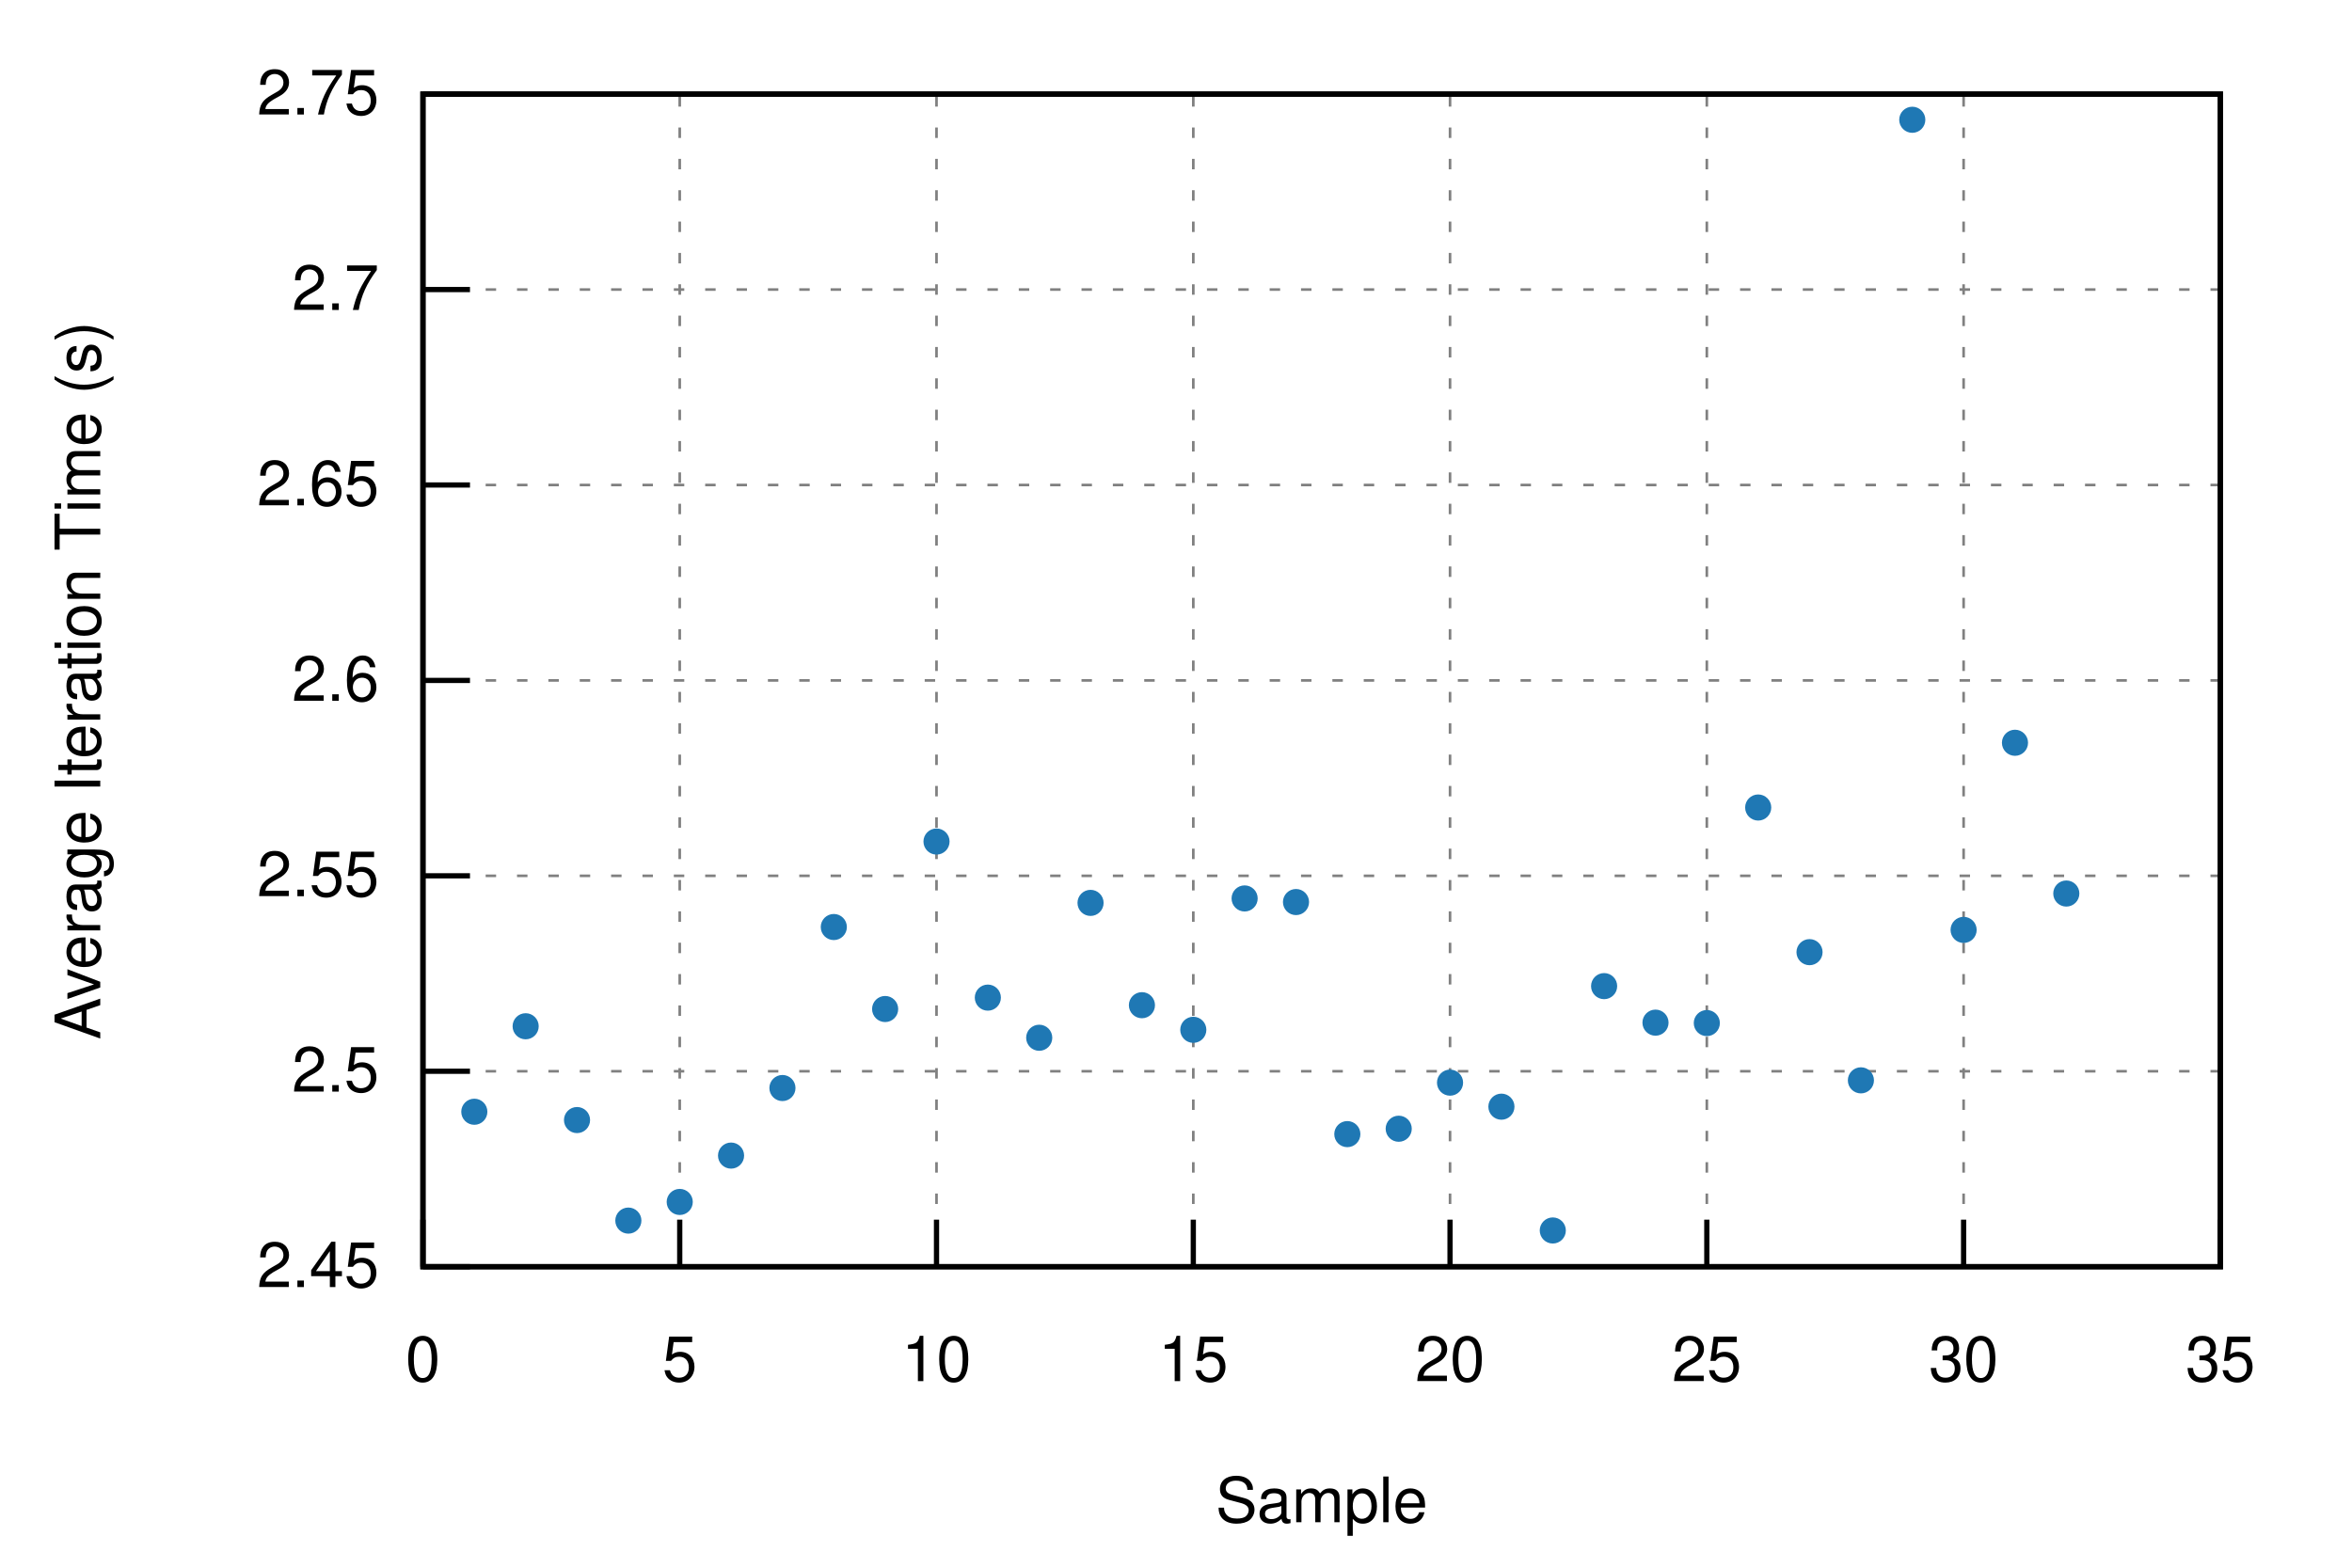
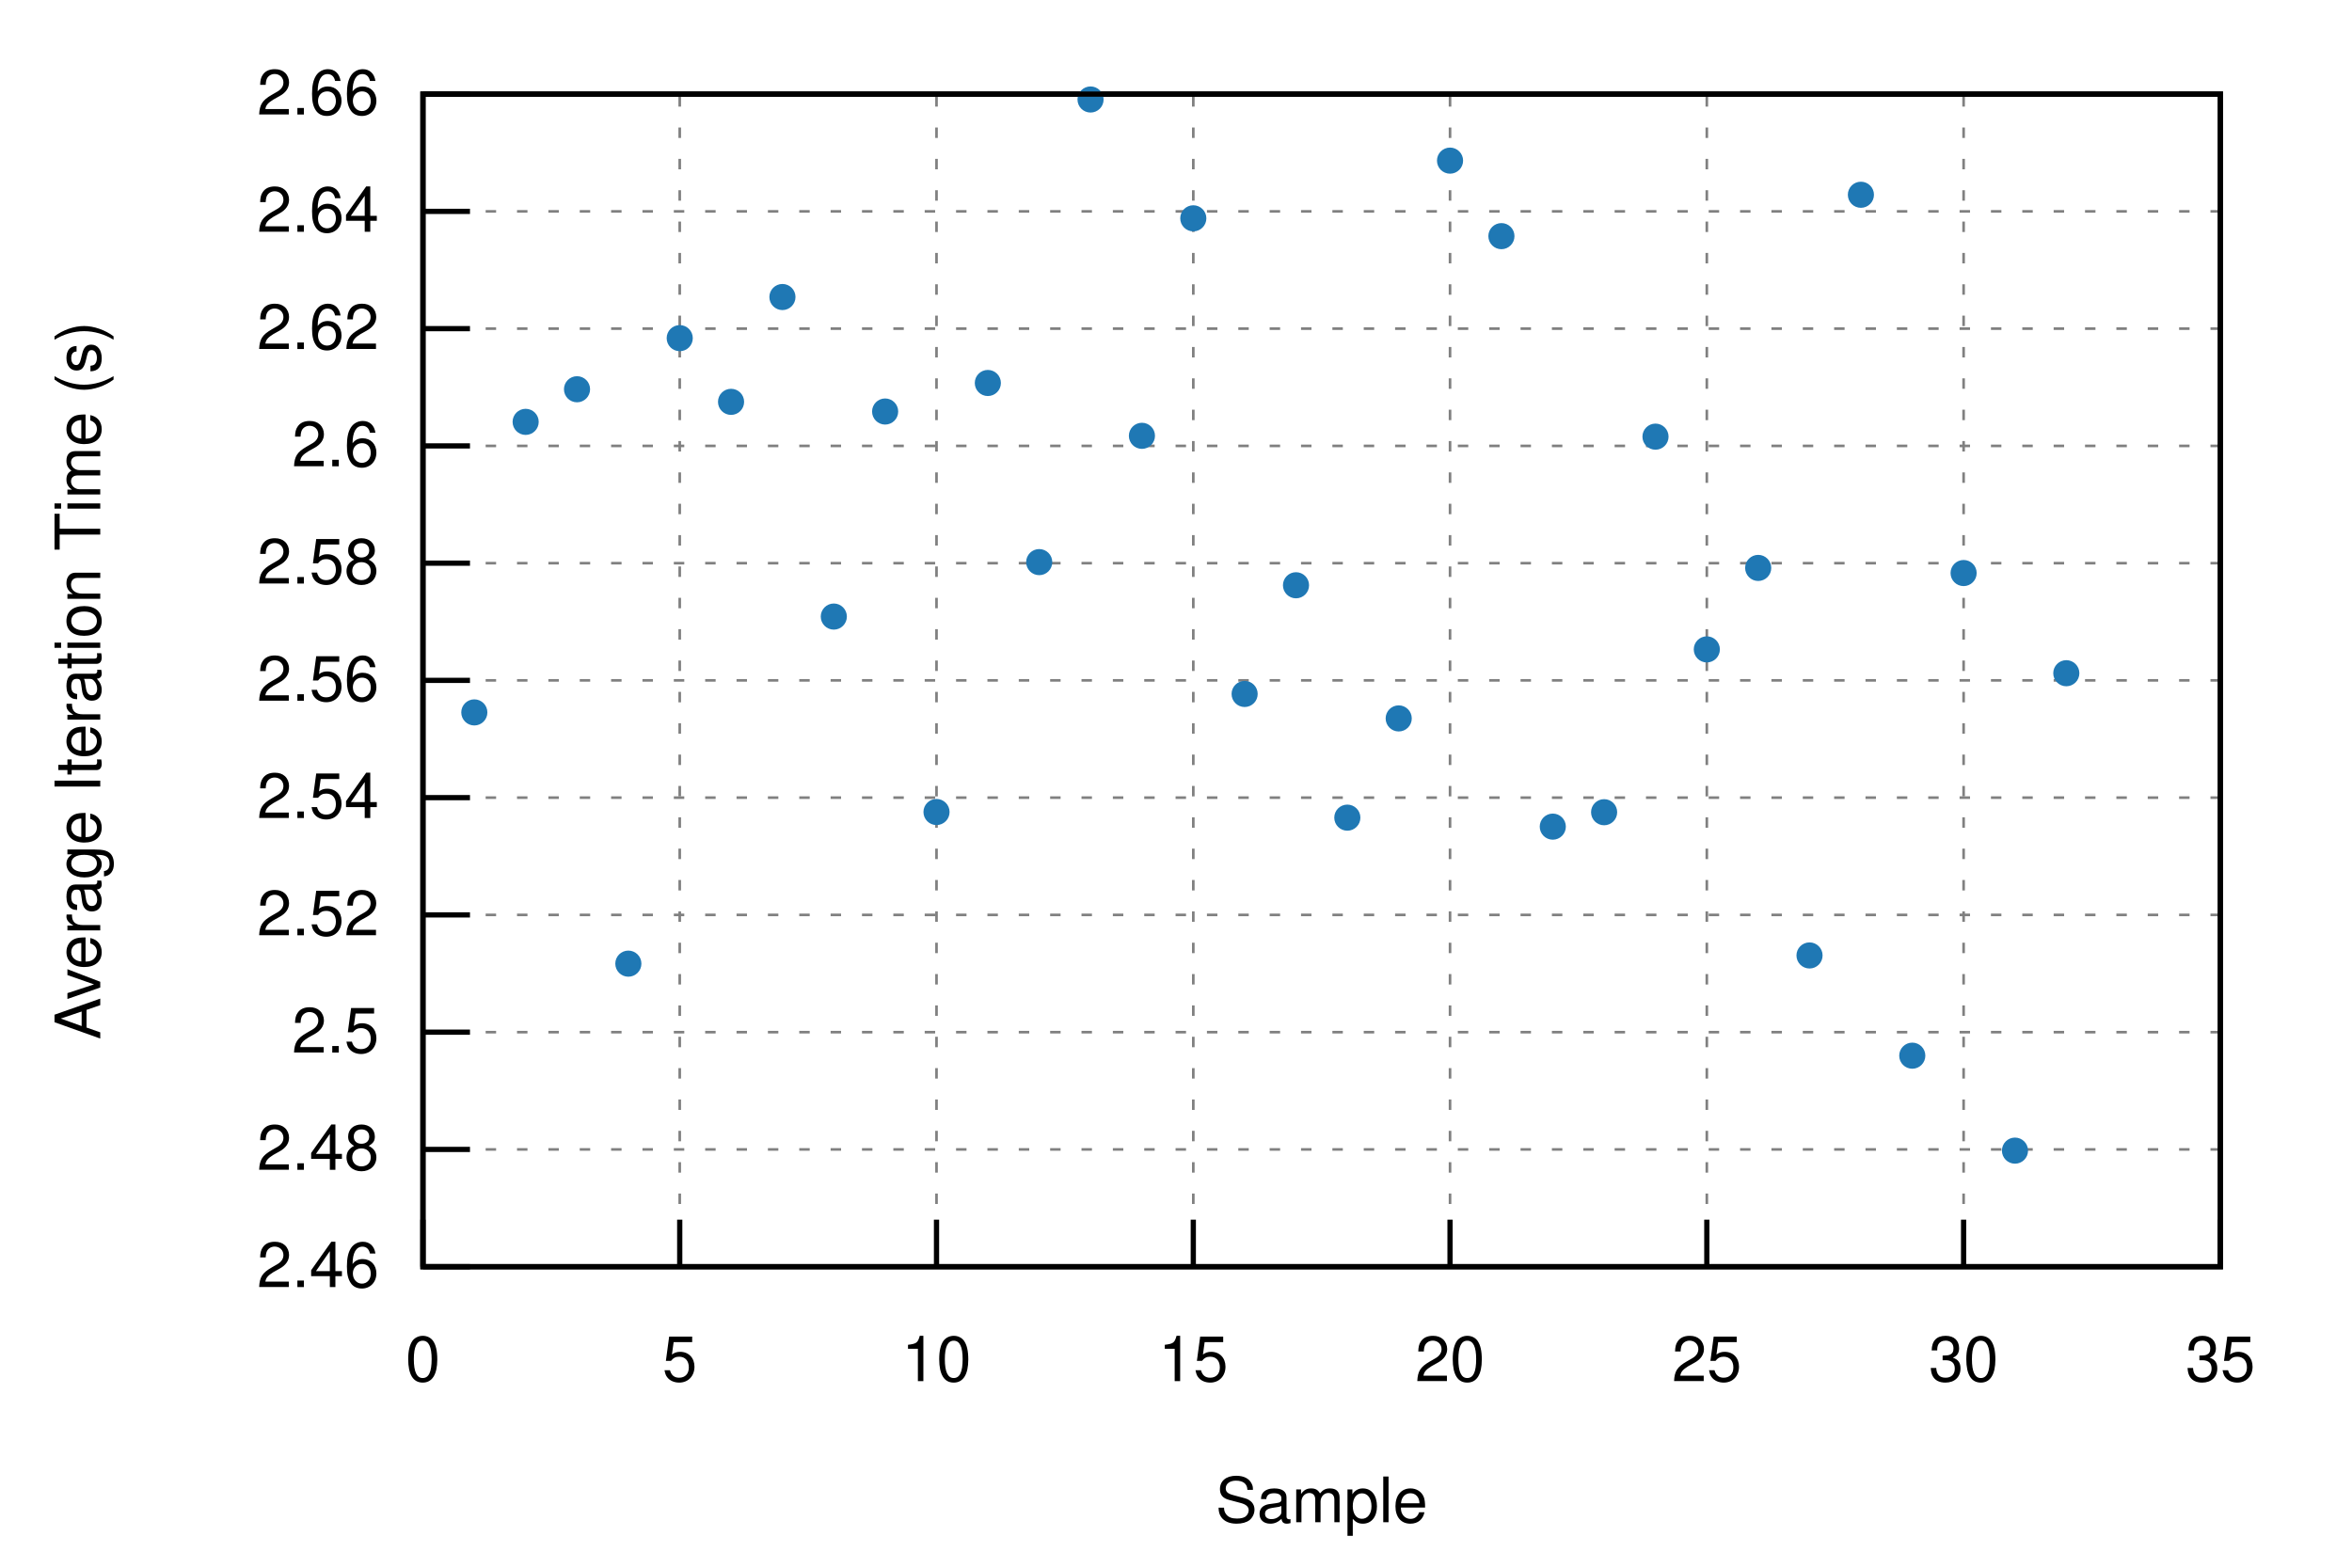
<svg xmlns="http://www.w3.org/2000/svg" xmlns:xlink="http://www.w3.org/1999/xlink" viewBox="0 0 450 300">
  <g id="gnuplot_canvas">
    <rect x="0" y="0" width="450" height="300" fill="none" />
    <defs>
      <circle id="gpDot" r="0.5" stroke-width="0.5" stroke="currentColor" />
      <path id="gpPt0" stroke-width="0.222" stroke="currentColor" d="M-1,0 h2 M0,-1 v2" />
      <path id="gpPt1" stroke-width="0.222" stroke="currentColor" d="M-1,-1 L1,1 M1,-1 L-1,1" />
      <path id="gpPt2" stroke-width="0.222" stroke="currentColor" d="M-1,0 L1,0 M0,-1 L0,1 M-1,-1 L1,1 M-1,1 L1,-1" />
      <rect id="gpPt3" stroke-width="0.222" stroke="currentColor" x="-1" y="-1" width="2" height="2" />
      <rect id="gpPt4" stroke-width="0.222" stroke="currentColor" fill="currentColor" x="-1" y="-1" width="2" height="2" />
      <circle id="gpPt5" stroke-width="0.222" stroke="currentColor" cx="0" cy="0" r="1" />
      <use xlink:href="#gpPt5" id="gpPt6" fill="currentColor" stroke="none" />
      <path id="gpPt7" stroke-width="0.222" stroke="currentColor" d="M0,-1.33 L-1.33,0.67 L1.33,0.67 z" />
      <use xlink:href="#gpPt7" id="gpPt8" fill="currentColor" stroke="none" />
      <use xlink:href="#gpPt7" id="gpPt9" stroke="currentColor" transform="rotate(180)" />
      <use xlink:href="#gpPt9" id="gpPt10" fill="currentColor" stroke="none" />
      <use xlink:href="#gpPt3" id="gpPt11" stroke="currentColor" transform="rotate(45)" />
      <use xlink:href="#gpPt11" id="gpPt12" fill="currentColor" stroke="none" />
      <path id="gpPt13" stroke-width="0.222" stroke="currentColor" d="M0,1.330 L1.265,0.411 L0.782,-1.067 L-0.782,-1.076 L-1.265,0.411 z" />
      <use xlink:href="#gpPt13" id="gpPt14" fill="currentColor" stroke="none" />
      <filter id="textbox" filterUnits="objectBoundingBox" x="0" y="0" height="1" width="1">
        <feFlood flood-color="white" flood-opacity="1" result="bgnd" />
        <feComposite in="SourceGraphic" in2="bgnd" operator="atop" />
      </filter>
      <filter id="greybox" filterUnits="objectBoundingBox" x="0" y="0" height="1" width="1">
        <feFlood flood-color="lightgrey" flood-opacity="1" result="grey" />
        <feComposite in="SourceGraphic" in2="grey" operator="atop" />
      </filter>
    </defs>
    <g fill="none" color="white" stroke="currentColor" stroke-width="1.00" stroke-linecap="butt" stroke-linejoin="miter">
</g>
    <g fill="none" color="black" stroke="currentColor" stroke-width="1.00" stroke-linecap="butt" stroke-linejoin="miter">
</g>
    <g fill="none" color="black" stroke="black" stroke-width="0.50" stroke-linecap="butt" stroke-linejoin="miter">
</g>
    <g fill="none" color="gray" stroke="currentColor" stroke-width="0.50" stroke-linecap="butt" stroke-linejoin="miter">
      <path stroke="gray" stroke-dasharray="2,4" class="gridline" d="M80.92,242.40 L424.82,242.40  " />
    </g>
    <g fill="none" color="gray" stroke="gray" stroke-width="1.00" stroke-linecap="butt" stroke-linejoin="miter">
</g>
    <g fill="none" color="black" stroke="currentColor" stroke-width="1.00" stroke-linecap="butt" stroke-linejoin="miter">
      <path stroke="black" d="M80.92,242.40 L89.92,242.40  " />
      <g transform="translate(72.53,246.30)" stroke="none" fill="black" font-family="Helvetica" font-size="12.00" text-anchor="end">
        <text>
-           <tspan font-family="Helvetica"> 2.45</tspan>
-         </text>
-       </g>
-     </g>
-     <g fill="none" color="black" stroke="currentColor" stroke-width="1.00" stroke-linecap="butt" stroke-linejoin="miter">
- </g>
-     <g fill="none" color="black" stroke="black" stroke-width="0.50" stroke-linecap="butt" stroke-linejoin="miter">
- </g>
-     <g fill="none" color="gray" stroke="currentColor" stroke-width="0.50" stroke-linecap="butt" stroke-linejoin="miter">
-       <path stroke="gray" stroke-dasharray="2,4" class="gridline" d="M80.92,205.00 L424.82,205.00  " />
-     </g>
-     <g fill="none" color="gray" stroke="gray" stroke-width="1.00" stroke-linecap="butt" stroke-linejoin="miter">
- </g>
-     <g fill="none" color="black" stroke="currentColor" stroke-width="1.00" stroke-linecap="butt" stroke-linejoin="miter">
-       <path stroke="black" d="M80.92,205.00 L89.92,205.00  " />
-       <g transform="translate(72.53,208.90)" stroke="none" fill="black" font-family="Helvetica" font-size="12.00" text-anchor="end">
+           <tspan font-family="Helvetica"> 2.46</tspan>
+         </text>
+       </g>
+     </g>
+     <g fill="none" color="black" stroke="currentColor" stroke-width="1.00" stroke-linecap="butt" stroke-linejoin="miter">
+ </g>
+     <g fill="none" color="black" stroke="black" stroke-width="0.50" stroke-linecap="butt" stroke-linejoin="miter">
+ </g>
+     <g fill="none" color="gray" stroke="currentColor" stroke-width="0.50" stroke-linecap="butt" stroke-linejoin="miter">
+       <path stroke="gray" stroke-dasharray="2,4" class="gridline" d="M80.92,219.96 L424.82,219.96  " />
+     </g>
+     <g fill="none" color="gray" stroke="gray" stroke-width="1.00" stroke-linecap="butt" stroke-linejoin="miter">
+ </g>
+     <g fill="none" color="black" stroke="currentColor" stroke-width="1.00" stroke-linecap="butt" stroke-linejoin="miter">
+       <path stroke="black" d="M80.92,219.96 L89.92,219.96  " />
+       <g transform="translate(72.53,223.86)" stroke="none" fill="black" font-family="Helvetica" font-size="12.00" text-anchor="end">
+         <text>
+           <tspan font-family="Helvetica"> 2.48</tspan>
+         </text>
+       </g>
+     </g>
+     <g fill="none" color="black" stroke="currentColor" stroke-width="1.00" stroke-linecap="butt" stroke-linejoin="miter">
+ </g>
+     <g fill="none" color="black" stroke="black" stroke-width="0.50" stroke-linecap="butt" stroke-linejoin="miter">
+ </g>
+     <g fill="none" color="gray" stroke="currentColor" stroke-width="0.50" stroke-linecap="butt" stroke-linejoin="miter">
+       <path stroke="gray" stroke-dasharray="2,4" class="gridline" d="M80.92,197.52 L424.82,197.52  " />
+     </g>
+     <g fill="none" color="gray" stroke="gray" stroke-width="1.00" stroke-linecap="butt" stroke-linejoin="miter">
+ </g>
+     <g fill="none" color="black" stroke="currentColor" stroke-width="1.00" stroke-linecap="butt" stroke-linejoin="miter">
+       <path stroke="black" d="M80.92,197.52 L89.92,197.52  " />
+       <g transform="translate(72.53,201.42)" stroke="none" fill="black" font-family="Helvetica" font-size="12.00" text-anchor="end">
        <text>
          <tspan font-family="Helvetica"> 2.5</tspan>
        </text>
      </g>
    </g>
    <g fill="none" color="black" stroke="currentColor" stroke-width="1.00" stroke-linecap="butt" stroke-linejoin="miter">
</g>
    <g fill="none" color="black" stroke="black" stroke-width="0.50" stroke-linecap="butt" stroke-linejoin="miter">
</g>
    <g fill="none" color="gray" stroke="currentColor" stroke-width="0.50" stroke-linecap="butt" stroke-linejoin="miter">
-       <path stroke="gray" stroke-dasharray="2,4" class="gridline" d="M80.92,167.60 L424.82,167.60  " />
-     </g>
-     <g fill="none" color="gray" stroke="gray" stroke-width="1.00" stroke-linecap="butt" stroke-linejoin="miter">
- </g>
-     <g fill="none" color="black" stroke="currentColor" stroke-width="1.00" stroke-linecap="butt" stroke-linejoin="miter">
-       <path stroke="black" d="M80.92,167.60 L89.92,167.60  " />
-       <g transform="translate(72.53,171.50)" stroke="none" fill="black" font-family="Helvetica" font-size="12.00" text-anchor="end">
-         <text>
-           <tspan font-family="Helvetica"> 2.55</tspan>
-         </text>
-       </g>
-     </g>
-     <g fill="none" color="black" stroke="currentColor" stroke-width="1.00" stroke-linecap="butt" stroke-linejoin="miter">
- </g>
-     <g fill="none" color="black" stroke="black" stroke-width="0.50" stroke-linecap="butt" stroke-linejoin="miter">
- </g>
-     <g fill="none" color="gray" stroke="currentColor" stroke-width="0.50" stroke-linecap="butt" stroke-linejoin="miter">
-       <path stroke="gray" stroke-dasharray="2,4" class="gridline" d="M80.92,130.21 L424.82,130.21  " />
-     </g>
-     <g fill="none" color="gray" stroke="gray" stroke-width="1.00" stroke-linecap="butt" stroke-linejoin="miter">
- </g>
-     <g fill="none" color="black" stroke="currentColor" stroke-width="1.00" stroke-linecap="butt" stroke-linejoin="miter">
-       <path stroke="black" d="M80.92,130.21 L89.92,130.21  " />
-       <g transform="translate(72.53,134.11)" stroke="none" fill="black" font-family="Helvetica" font-size="12.00" text-anchor="end">
+       <path stroke="gray" stroke-dasharray="2,4" class="gridline" d="M80.92,175.08 L424.82,175.08  " />
+     </g>
+     <g fill="none" color="gray" stroke="gray" stroke-width="1.00" stroke-linecap="butt" stroke-linejoin="miter">
+ </g>
+     <g fill="none" color="black" stroke="currentColor" stroke-width="1.00" stroke-linecap="butt" stroke-linejoin="miter">
+       <path stroke="black" d="M80.92,175.08 L89.92,175.08  " />
+       <g transform="translate(72.53,178.98)" stroke="none" fill="black" font-family="Helvetica" font-size="12.00" text-anchor="end">
+         <text>
+           <tspan font-family="Helvetica"> 2.52</tspan>
+         </text>
+       </g>
+     </g>
+     <g fill="none" color="black" stroke="currentColor" stroke-width="1.00" stroke-linecap="butt" stroke-linejoin="miter">
+ </g>
+     <g fill="none" color="black" stroke="black" stroke-width="0.50" stroke-linecap="butt" stroke-linejoin="miter">
+ </g>
+     <g fill="none" color="gray" stroke="currentColor" stroke-width="0.50" stroke-linecap="butt" stroke-linejoin="miter">
+       <path stroke="gray" stroke-dasharray="2,4" class="gridline" d="M80.92,152.64 L424.82,152.64  " />
+     </g>
+     <g fill="none" color="gray" stroke="gray" stroke-width="1.00" stroke-linecap="butt" stroke-linejoin="miter">
+ </g>
+     <g fill="none" color="black" stroke="currentColor" stroke-width="1.00" stroke-linecap="butt" stroke-linejoin="miter">
+       <path stroke="black" d="M80.92,152.64 L89.92,152.64  " />
+       <g transform="translate(72.53,156.54)" stroke="none" fill="black" font-family="Helvetica" font-size="12.00" text-anchor="end">
+         <text>
+           <tspan font-family="Helvetica"> 2.54</tspan>
+         </text>
+       </g>
+     </g>
+     <g fill="none" color="black" stroke="currentColor" stroke-width="1.00" stroke-linecap="butt" stroke-linejoin="miter">
+ </g>
+     <g fill="none" color="black" stroke="black" stroke-width="0.50" stroke-linecap="butt" stroke-linejoin="miter">
+ </g>
+     <g fill="none" color="gray" stroke="currentColor" stroke-width="0.50" stroke-linecap="butt" stroke-linejoin="miter">
+       <path stroke="gray" stroke-dasharray="2,4" class="gridline" d="M80.92,130.20 L424.82,130.20  " />
+     </g>
+     <g fill="none" color="gray" stroke="gray" stroke-width="1.00" stroke-linecap="butt" stroke-linejoin="miter">
+ </g>
+     <g fill="none" color="black" stroke="currentColor" stroke-width="1.00" stroke-linecap="butt" stroke-linejoin="miter">
+       <path stroke="black" d="M80.92,130.20 L89.92,130.20  " />
+       <g transform="translate(72.53,134.10)" stroke="none" fill="black" font-family="Helvetica" font-size="12.00" text-anchor="end">
+         <text>
+           <tspan font-family="Helvetica"> 2.56</tspan>
+         </text>
+       </g>
+     </g>
+     <g fill="none" color="black" stroke="currentColor" stroke-width="1.00" stroke-linecap="butt" stroke-linejoin="miter">
+ </g>
+     <g fill="none" color="black" stroke="black" stroke-width="0.50" stroke-linecap="butt" stroke-linejoin="miter">
+ </g>
+     <g fill="none" color="gray" stroke="currentColor" stroke-width="0.50" stroke-linecap="butt" stroke-linejoin="miter">
+       <path stroke="gray" stroke-dasharray="2,4" class="gridline" d="M80.92,107.77 L424.82,107.77  " />
+     </g>
+     <g fill="none" color="gray" stroke="gray" stroke-width="1.00" stroke-linecap="butt" stroke-linejoin="miter">
+ </g>
+     <g fill="none" color="black" stroke="currentColor" stroke-width="1.00" stroke-linecap="butt" stroke-linejoin="miter">
+       <path stroke="black" d="M80.92,107.77 L89.92,107.77  " />
+       <g transform="translate(72.53,111.67)" stroke="none" fill="black" font-family="Helvetica" font-size="12.00" text-anchor="end">
+         <text>
+           <tspan font-family="Helvetica"> 2.58</tspan>
+         </text>
+       </g>
+     </g>
+     <g fill="none" color="black" stroke="currentColor" stroke-width="1.00" stroke-linecap="butt" stroke-linejoin="miter">
+ </g>
+     <g fill="none" color="black" stroke="black" stroke-width="0.50" stroke-linecap="butt" stroke-linejoin="miter">
+ </g>
+     <g fill="none" color="gray" stroke="currentColor" stroke-width="0.50" stroke-linecap="butt" stroke-linejoin="miter">
+       <path stroke="gray" stroke-dasharray="2,4" class="gridline" d="M80.92,85.33 L424.82,85.33  " />
+     </g>
+     <g fill="none" color="gray" stroke="gray" stroke-width="1.00" stroke-linecap="butt" stroke-linejoin="miter">
+ </g>
+     <g fill="none" color="black" stroke="currentColor" stroke-width="1.00" stroke-linecap="butt" stroke-linejoin="miter">
+       <path stroke="black" d="M80.92,85.33 L89.92,85.33  " />
+       <g transform="translate(72.53,89.23)" stroke="none" fill="black" font-family="Helvetica" font-size="12.00" text-anchor="end">
        <text>
          <tspan font-family="Helvetica"> 2.6</tspan>
        </text>
      </g>
    </g>
    <g fill="none" color="black" stroke="currentColor" stroke-width="1.00" stroke-linecap="butt" stroke-linejoin="miter">
</g>
    <g fill="none" color="black" stroke="black" stroke-width="0.50" stroke-linecap="butt" stroke-linejoin="miter">
</g>
    <g fill="none" color="gray" stroke="currentColor" stroke-width="0.50" stroke-linecap="butt" stroke-linejoin="miter">
-       <path stroke="gray" stroke-dasharray="2,4" class="gridline" d="M80.92,92.81 L424.82,92.81  " />
-     </g>
-     <g fill="none" color="gray" stroke="gray" stroke-width="1.00" stroke-linecap="butt" stroke-linejoin="miter">
- </g>
-     <g fill="none" color="black" stroke="currentColor" stroke-width="1.00" stroke-linecap="butt" stroke-linejoin="miter">
-       <path stroke="black" d="M80.92,92.81 L89.92,92.81  " />
-       <g transform="translate(72.53,96.71)" stroke="none" fill="black" font-family="Helvetica" font-size="12.00" text-anchor="end">
-         <text>
-           <tspan font-family="Helvetica"> 2.65</tspan>
-         </text>
-       </g>
-     </g>
-     <g fill="none" color="black" stroke="currentColor" stroke-width="1.00" stroke-linecap="butt" stroke-linejoin="miter">
- </g>
-     <g fill="none" color="black" stroke="black" stroke-width="0.50" stroke-linecap="butt" stroke-linejoin="miter">
- </g>
-     <g fill="none" color="gray" stroke="currentColor" stroke-width="0.50" stroke-linecap="butt" stroke-linejoin="miter">
-       <path stroke="gray" stroke-dasharray="2,4" class="gridline" d="M80.92,55.41 L424.82,55.41  " />
-     </g>
-     <g fill="none" color="gray" stroke="gray" stroke-width="1.00" stroke-linecap="butt" stroke-linejoin="miter">
- </g>
-     <g fill="none" color="black" stroke="currentColor" stroke-width="1.00" stroke-linecap="butt" stroke-linejoin="miter">
-       <path stroke="black" d="M80.92,55.41 L89.92,55.41  " />
-       <g transform="translate(72.53,59.31)" stroke="none" fill="black" font-family="Helvetica" font-size="12.00" text-anchor="end">
-         <text>
-           <tspan font-family="Helvetica"> 2.7</tspan>
+       <path stroke="gray" stroke-dasharray="2,4" class="gridline" d="M80.92,62.89 L424.82,62.89  " />
+     </g>
+     <g fill="none" color="gray" stroke="gray" stroke-width="1.00" stroke-linecap="butt" stroke-linejoin="miter">
+ </g>
+     <g fill="none" color="black" stroke="currentColor" stroke-width="1.00" stroke-linecap="butt" stroke-linejoin="miter">
+       <path stroke="black" d="M80.92,62.89 L89.92,62.89  " />
+       <g transform="translate(72.53,66.79)" stroke="none" fill="black" font-family="Helvetica" font-size="12.00" text-anchor="end">
+         <text>
+           <tspan font-family="Helvetica"> 2.62</tspan>
+         </text>
+       </g>
+     </g>
+     <g fill="none" color="black" stroke="currentColor" stroke-width="1.00" stroke-linecap="butt" stroke-linejoin="miter">
+ </g>
+     <g fill="none" color="black" stroke="black" stroke-width="0.50" stroke-linecap="butt" stroke-linejoin="miter">
+ </g>
+     <g fill="none" color="gray" stroke="currentColor" stroke-width="0.50" stroke-linecap="butt" stroke-linejoin="miter">
+       <path stroke="gray" stroke-dasharray="2,4" class="gridline" d="M80.92,40.45 L424.82,40.45  " />
+     </g>
+     <g fill="none" color="gray" stroke="gray" stroke-width="1.00" stroke-linecap="butt" stroke-linejoin="miter">
+ </g>
+     <g fill="none" color="black" stroke="currentColor" stroke-width="1.00" stroke-linecap="butt" stroke-linejoin="miter">
+       <path stroke="black" d="M80.92,40.45 L89.92,40.45  " />
+       <g transform="translate(72.53,44.35)" stroke="none" fill="black" font-family="Helvetica" font-size="12.00" text-anchor="end">
+         <text>
+           <tspan font-family="Helvetica"> 2.64</tspan>
        </text>
      </g>
    </g>
    <g fill="none" color="black" stroke="currentColor" stroke-width="1.00" stroke-linecap="butt" stroke-linejoin="miter">
</g>
    <g fill="none" color="black" stroke="black" stroke-width="0.50" stroke-linecap="butt" stroke-linejoin="miter">
</g>
    <g fill="none" color="gray" stroke="currentColor" stroke-width="0.50" stroke-linecap="butt" stroke-linejoin="miter">
      <path stroke="gray" stroke-dasharray="2,4" class="gridline" d="M80.92,18.01 L424.82,18.01  " />
    </g>
    <g fill="none" color="gray" stroke="gray" stroke-width="1.00" stroke-linecap="butt" stroke-linejoin="miter">
</g>
    <g fill="none" color="black" stroke="currentColor" stroke-width="1.00" stroke-linecap="butt" stroke-linejoin="miter">
      <path stroke="black" d="M80.92,18.01 L89.92,18.01  " />
      <g transform="translate(72.53,21.91)" stroke="none" fill="black" font-family="Helvetica" font-size="12.00" text-anchor="end">
        <text>
-           <tspan font-family="Helvetica"> 2.75</tspan>
+           <tspan font-family="Helvetica"> 2.66</tspan>
        </text>
      </g>
    </g>
    <g fill="none" color="black" stroke="currentColor" stroke-width="1.00" stroke-linecap="butt" stroke-linejoin="miter">
</g>
    <g fill="none" color="black" stroke="black" stroke-width="0.50" stroke-linecap="butt" stroke-linejoin="miter">
</g>
    <g fill="none" color="gray" stroke="currentColor" stroke-width="0.50" stroke-linecap="butt" stroke-linejoin="miter">
      <path stroke="gray" stroke-dasharray="2,4" class="gridline" d="M80.92,242.40 L80.92,18.01  " />
    </g>
    <g fill="none" color="gray" stroke="gray" stroke-width="1.00" stroke-linecap="butt" stroke-linejoin="miter">
</g>
    <g fill="none" color="black" stroke="currentColor" stroke-width="1.00" stroke-linecap="butt" stroke-linejoin="miter">
      <path stroke="black" d="M80.92,242.40 L80.92,233.40  " />
      <g transform="translate(80.92,264.30)" stroke="none" fill="black" font-family="Helvetica" font-size="12.00" text-anchor="middle">
        <text>
          <tspan font-family="Helvetica"> 0</tspan>
        </text>
      </g>
    </g>
    <g fill="none" color="black" stroke="currentColor" stroke-width="1.00" stroke-linecap="butt" stroke-linejoin="miter">
</g>
    <g fill="none" color="black" stroke="black" stroke-width="0.50" stroke-linecap="butt" stroke-linejoin="miter">
</g>
    <g fill="none" color="gray" stroke="currentColor" stroke-width="0.50" stroke-linecap="butt" stroke-linejoin="miter">
      <path stroke="gray" stroke-dasharray="2,4" class="gridline" d="M130.05,242.40 L130.05,18.01  " />
    </g>
    <g fill="none" color="gray" stroke="gray" stroke-width="1.00" stroke-linecap="butt" stroke-linejoin="miter">
</g>
    <g fill="none" color="black" stroke="currentColor" stroke-width="1.00" stroke-linecap="butt" stroke-linejoin="miter">
      <path stroke="black" d="M130.05,242.40 L130.05,233.40  " />
      <g transform="translate(130.05,264.30)" stroke="none" fill="black" font-family="Helvetica" font-size="12.00" text-anchor="middle">
        <text>
          <tspan font-family="Helvetica"> 5</tspan>
        </text>
      </g>
    </g>
    <g fill="none" color="black" stroke="currentColor" stroke-width="1.00" stroke-linecap="butt" stroke-linejoin="miter">
</g>
    <g fill="none" color="black" stroke="black" stroke-width="0.50" stroke-linecap="butt" stroke-linejoin="miter">
</g>
    <g fill="none" color="gray" stroke="currentColor" stroke-width="0.50" stroke-linecap="butt" stroke-linejoin="miter">
      <path stroke="gray" stroke-dasharray="2,4" class="gridline" d="M179.18,242.40 L179.18,18.01  " />
    </g>
    <g fill="none" color="gray" stroke="gray" stroke-width="1.00" stroke-linecap="butt" stroke-linejoin="miter">
</g>
    <g fill="none" color="black" stroke="currentColor" stroke-width="1.00" stroke-linecap="butt" stroke-linejoin="miter">
      <path stroke="black" d="M179.18,242.40 L179.18,233.40  " />
      <g transform="translate(179.18,264.30)" stroke="none" fill="black" font-family="Helvetica" font-size="12.00" text-anchor="middle">
        <text>
          <tspan font-family="Helvetica"> 10</tspan>
        </text>
      </g>
    </g>
    <g fill="none" color="black" stroke="currentColor" stroke-width="1.00" stroke-linecap="butt" stroke-linejoin="miter">
</g>
    <g fill="none" color="black" stroke="black" stroke-width="0.50" stroke-linecap="butt" stroke-linejoin="miter">
</g>
    <g fill="none" color="gray" stroke="currentColor" stroke-width="0.50" stroke-linecap="butt" stroke-linejoin="miter">
      <path stroke="gray" stroke-dasharray="2,4" class="gridline" d="M228.31,242.40 L228.31,18.01  " />
    </g>
    <g fill="none" color="gray" stroke="gray" stroke-width="1.00" stroke-linecap="butt" stroke-linejoin="miter">
</g>
    <g fill="none" color="black" stroke="currentColor" stroke-width="1.00" stroke-linecap="butt" stroke-linejoin="miter">
      <path stroke="black" d="M228.31,242.40 L228.31,233.40  " />
      <g transform="translate(228.31,264.30)" stroke="none" fill="black" font-family="Helvetica" font-size="12.00" text-anchor="middle">
        <text>
          <tspan font-family="Helvetica"> 15</tspan>
        </text>
      </g>
    </g>
    <g fill="none" color="black" stroke="currentColor" stroke-width="1.00" stroke-linecap="butt" stroke-linejoin="miter">
</g>
    <g fill="none" color="black" stroke="black" stroke-width="0.50" stroke-linecap="butt" stroke-linejoin="miter">
</g>
    <g fill="none" color="gray" stroke="currentColor" stroke-width="0.50" stroke-linecap="butt" stroke-linejoin="miter">
      <path stroke="gray" stroke-dasharray="2,4" class="gridline" d="M277.43,242.40 L277.43,18.01  " />
    </g>
    <g fill="none" color="gray" stroke="gray" stroke-width="1.00" stroke-linecap="butt" stroke-linejoin="miter">
</g>
    <g fill="none" color="black" stroke="currentColor" stroke-width="1.00" stroke-linecap="butt" stroke-linejoin="miter">
      <path stroke="black" d="M277.43,242.40 L277.43,233.40  " />
      <g transform="translate(277.43,264.30)" stroke="none" fill="black" font-family="Helvetica" font-size="12.00" text-anchor="middle">
        <text>
          <tspan font-family="Helvetica"> 20</tspan>
        </text>
      </g>
    </g>
    <g fill="none" color="black" stroke="currentColor" stroke-width="1.00" stroke-linecap="butt" stroke-linejoin="miter">
</g>
    <g fill="none" color="black" stroke="black" stroke-width="0.50" stroke-linecap="butt" stroke-linejoin="miter">
</g>
    <g fill="none" color="gray" stroke="currentColor" stroke-width="0.50" stroke-linecap="butt" stroke-linejoin="miter">
      <path stroke="gray" stroke-dasharray="2,4" class="gridline" d="M326.56,242.40 L326.56,18.01  " />
    </g>
    <g fill="none" color="gray" stroke="gray" stroke-width="1.00" stroke-linecap="butt" stroke-linejoin="miter">
</g>
    <g fill="none" color="black" stroke="currentColor" stroke-width="1.00" stroke-linecap="butt" stroke-linejoin="miter">
      <path stroke="black" d="M326.56,242.40 L326.56,233.40  " />
      <g transform="translate(326.56,264.30)" stroke="none" fill="black" font-family="Helvetica" font-size="12.00" text-anchor="middle">
        <text>
          <tspan font-family="Helvetica"> 25</tspan>
        </text>
      </g>
    </g>
    <g fill="none" color="black" stroke="currentColor" stroke-width="1.00" stroke-linecap="butt" stroke-linejoin="miter">
</g>
    <g fill="none" color="black" stroke="black" stroke-width="0.50" stroke-linecap="butt" stroke-linejoin="miter">
</g>
    <g fill="none" color="gray" stroke="currentColor" stroke-width="0.50" stroke-linecap="butt" stroke-linejoin="miter">
      <path stroke="gray" stroke-dasharray="2,4" class="gridline" d="M375.69,242.40 L375.69,18.01  " />
    </g>
    <g fill="none" color="gray" stroke="gray" stroke-width="1.00" stroke-linecap="butt" stroke-linejoin="miter">
</g>
    <g fill="none" color="black" stroke="currentColor" stroke-width="1.00" stroke-linecap="butt" stroke-linejoin="miter">
      <path stroke="black" d="M375.69,242.40 L375.69,233.40  " />
      <g transform="translate(375.69,264.30)" stroke="none" fill="black" font-family="Helvetica" font-size="12.00" text-anchor="middle">
        <text>
          <tspan font-family="Helvetica"> 30</tspan>
        </text>
      </g>
    </g>
    <g fill="none" color="black" stroke="currentColor" stroke-width="1.00" stroke-linecap="butt" stroke-linejoin="miter">
</g>
    <g fill="none" color="black" stroke="black" stroke-width="0.50" stroke-linecap="butt" stroke-linejoin="miter">
</g>
    <g fill="none" color="gray" stroke="currentColor" stroke-width="0.50" stroke-linecap="butt" stroke-linejoin="miter">
      <path stroke="gray" stroke-dasharray="2,4" class="gridline" d="M424.82,242.40 L424.82,18.01  " />
    </g>
    <g fill="none" color="gray" stroke="gray" stroke-width="1.00" stroke-linecap="butt" stroke-linejoin="miter">
</g>
    <g fill="none" color="black" stroke="currentColor" stroke-width="1.00" stroke-linecap="butt" stroke-linejoin="miter">
      <path stroke="black" d="M424.82,242.40 L424.82,233.40  " />
      <g transform="translate(424.82,264.30)" stroke="none" fill="black" font-family="Helvetica" font-size="12.00" text-anchor="middle">
        <text>
          <tspan font-family="Helvetica"> 35</tspan>
        </text>
      </g>
    </g>
    <g fill="none" color="black" stroke="currentColor" stroke-width="1.00" stroke-linecap="butt" stroke-linejoin="miter">
</g>
    <g fill="none" color="black" stroke="currentColor" stroke-width="1.00" stroke-linecap="butt" stroke-linejoin="miter">
      <path stroke="black" d="M80.92,18.01 L80.92,242.40 L424.82,242.40 L424.82,18.01 L80.92,18.01 Z  " />
    </g>
    <g fill="none" color="black" stroke="currentColor" stroke-width="1.00" stroke-linecap="butt" stroke-linejoin="miter">
      <g transform="translate(19.18,130.21) rotate(270)" stroke="none" fill="black" font-family="Helvetica" font-size="12.00" text-anchor="middle">
        <text>
          <tspan font-family="Helvetica">Average Iteration Time (s)</tspan>
        </text>
      </g>
    </g>
    <g fill="none" color="black" stroke="currentColor" stroke-width="1.00" stroke-linecap="butt" stroke-linejoin="miter">
      <g transform="translate(252.87,291.30)" stroke="none" fill="black" font-family="Helvetica" font-size="12.00" text-anchor="middle">
        <text>
          <tspan font-family="Helvetica">Sample</tspan>
        </text>
      </g>
    </g>
    <g fill="none" color="black" stroke="currentColor" stroke-width="1.00" stroke-linecap="butt" stroke-linejoin="miter">
</g>
    <g id="gnuplot_plot_1">
      <g fill="none" color="black" stroke="currentColor" stroke-width="1.00" stroke-linecap="butt" stroke-linejoin="miter">
-         <use xlink:href="#gpPt6" transform="translate(90.75,212.75) scale(2.25)" color="rgb( 31, 120, 180)" />
-         <use xlink:href="#gpPt6" transform="translate(100.57,196.39) scale(2.25)" color="rgb( 31, 120, 180)" />
-         <use xlink:href="#gpPt6" transform="translate(110.40,214.34) scale(2.25)" color="rgb( 31, 120, 180)" />
-         <use xlink:href="#gpPt6" transform="translate(120.22,233.58) scale(2.25)" color="rgb( 31, 120, 180)" />
-         <use xlink:href="#gpPt6" transform="translate(130.05,230.01) scale(2.25)" color="rgb( 31, 120, 180)" />
-         <use xlink:href="#gpPt6" transform="translate(139.87,221.14) scale(2.25)" color="rgb( 31, 120, 180)" />
-         <use xlink:href="#gpPt6" transform="translate(149.70,208.21) scale(2.25)" color="rgb( 31, 120, 180)" />
-         <use xlink:href="#gpPt6" transform="translate(159.53,177.40) scale(2.25)" color="rgb( 31, 120, 180)" />
-         <use xlink:href="#gpPt6" transform="translate(169.35,193.09) scale(2.25)" color="rgb( 31, 120, 180)" />
-         <use xlink:href="#gpPt6" transform="translate(179.18,161.04) scale(2.25)" color="rgb( 31, 120, 180)" />
-         <use xlink:href="#gpPt6" transform="translate(189.00,190.91) scale(2.25)" color="rgb( 31, 120, 180)" />
-         <use xlink:href="#gpPt6" transform="translate(198.83,198.59) scale(2.25)" color="rgb( 31, 120, 180)" />
-         <use xlink:href="#gpPt6" transform="translate(208.65,172.78) scale(2.25)" color="rgb( 31, 120, 180)" />
-         <use xlink:href="#gpPt6" transform="translate(218.48,192.36) scale(2.25)" color="rgb( 31, 120, 180)" />
-         <use xlink:href="#gpPt6" transform="translate(228.31,197.07) scale(2.25)" color="rgb( 31, 120, 180)" />
-         <use xlink:href="#gpPt6" transform="translate(238.13,171.93) scale(2.25)" color="rgb( 31, 120, 180)" />
-         <use xlink:href="#gpPt6" transform="translate(247.96,172.62) scale(2.25)" color="rgb( 31, 120, 180)" />
-         <use xlink:href="#gpPt6" transform="translate(257.78,217.03) scale(2.25)" color="rgb( 31, 120, 180)" />
-         <use xlink:href="#gpPt6" transform="translate(267.61,216.00) scale(2.25)" color="rgb( 31, 120, 180)" />
-         <use xlink:href="#gpPt6" transform="translate(277.43,207.18) scale(2.25)" color="rgb( 31, 120, 180)" />
-         <use xlink:href="#gpPt6" transform="translate(287.26,211.78) scale(2.25)" color="rgb( 31, 120, 180)" />
-         <use xlink:href="#gpPt6" transform="translate(297.09,235.47) scale(2.25)" color="rgb( 31, 120, 180)" />
-         <use xlink:href="#gpPt6" transform="translate(306.91,188.71) scale(2.25)" color="rgb( 31, 120, 180)" />
-         <use xlink:href="#gpPt6" transform="translate(316.74,195.70) scale(2.25)" color="rgb( 31, 120, 180)" />
-         <use xlink:href="#gpPt6" transform="translate(326.56,195.78) scale(2.25)" color="rgb( 31, 120, 180)" />
-         <use xlink:href="#gpPt6" transform="translate(336.39,154.53) scale(2.25)" color="rgb( 31, 120, 180)" />
-         <use xlink:href="#gpPt6" transform="translate(346.21,182.21) scale(2.25)" color="rgb( 31, 120, 180)" />
-         <use xlink:href="#gpPt6" transform="translate(356.04,206.74) scale(2.25)" color="rgb( 31, 120, 180)" />
-         <use xlink:href="#gpPt6" transform="translate(365.87,22.92) scale(2.25)" color="rgb( 31, 120, 180)" />
-         <use xlink:href="#gpPt6" transform="translate(375.69,177.95) scale(2.25)" color="rgb( 31, 120, 180)" />
-         <use xlink:href="#gpPt6" transform="translate(385.52,142.14) scale(2.25)" color="rgb( 31, 120, 180)" />
-         <use xlink:href="#gpPt6" transform="translate(395.34,170.99) scale(2.25)" color="rgb( 31, 120, 180)" />
+         <use xlink:href="#gpPt6" transform="translate(90.75,136.33) scale(2.25)" color="rgb( 31, 120, 180)" />
+         <use xlink:href="#gpPt6" transform="translate(100.57,80.73) scale(2.25)" color="rgb( 31, 120, 180)" />
+         <use xlink:href="#gpPt6" transform="translate(110.40,74.49) scale(2.25)" color="rgb( 31, 120, 180)" />
+         <use xlink:href="#gpPt6" transform="translate(120.22,184.41) scale(2.25)" color="rgb( 31, 120, 180)" />
+         <use xlink:href="#gpPt6" transform="translate(130.05,64.71) scale(2.25)" color="rgb( 31, 120, 180)" />
+         <use xlink:href="#gpPt6" transform="translate(139.87,76.90) scale(2.25)" color="rgb( 31, 120, 180)" />
+         <use xlink:href="#gpPt6" transform="translate(149.70,56.84) scale(2.25)" color="rgb( 31, 120, 180)" />
+         <use xlink:href="#gpPt6" transform="translate(159.53,117.99) scale(2.25)" color="rgb( 31, 120, 180)" />
+         <use xlink:href="#gpPt6" transform="translate(169.35,78.75) scale(2.25)" color="rgb( 31, 120, 180)" />
+         <use xlink:href="#gpPt6" transform="translate(179.18,155.39) scale(2.25)" color="rgb( 31, 120, 180)" />
+         <use xlink:href="#gpPt6" transform="translate(189.00,73.29) scale(2.25)" color="rgb( 31, 120, 180)" />
+         <use xlink:href="#gpPt6" transform="translate(198.83,107.57) scale(2.25)" color="rgb( 31, 120, 180)" />
+         <use xlink:href="#gpPt6" transform="translate(208.65,19.04) scale(2.25)" color="rgb( 31, 120, 180)" />
+         <use xlink:href="#gpPt6" transform="translate(218.48,83.40) scale(2.25)" color="rgb( 31, 120, 180)" />
+         <use xlink:href="#gpPt6" transform="translate(228.31,41.78) scale(2.25)" color="rgb( 31, 120, 180)" />
+         <use xlink:href="#gpPt6" transform="translate(238.13,132.80) scale(2.25)" color="rgb( 31, 120, 180)" />
+         <use xlink:href="#gpPt6" transform="translate(247.96,112.00) scale(2.25)" color="rgb( 31, 120, 180)" />
+         <use xlink:href="#gpPt6" transform="translate(257.78,156.47) scale(2.25)" color="rgb( 31, 120, 180)" />
+         <use xlink:href="#gpPt6" transform="translate(267.61,137.48) scale(2.25)" color="rgb( 31, 120, 180)" />
+         <use xlink:href="#gpPt6" transform="translate(277.43,30.74) scale(2.25)" color="rgb( 31, 120, 180)" />
+         <use xlink:href="#gpPt6" transform="translate(287.26,45.19) scale(2.25)" color="rgb( 31, 120, 180)" />
+         <use xlink:href="#gpPt6" transform="translate(297.09,158.19) scale(2.25)" color="rgb( 31, 120, 180)" />
+         <use xlink:href="#gpPt6" transform="translate(306.91,155.43) scale(2.25)" color="rgb( 31, 120, 180)" />
+         <use xlink:href="#gpPt6" transform="translate(316.74,83.56) scale(2.25)" color="rgb( 31, 120, 180)" />
+         <use xlink:href="#gpPt6" transform="translate(326.56,124.27) scale(2.25)" color="rgb( 31, 120, 180)" />
+         <use xlink:href="#gpPt6" transform="translate(336.39,108.68) scale(2.25)" color="rgb( 31, 120, 180)" />
+         <use xlink:href="#gpPt6" transform="translate(346.21,182.84) scale(2.25)" color="rgb( 31, 120, 180)" />
+         <use xlink:href="#gpPt6" transform="translate(356.04,37.27) scale(2.25)" color="rgb( 31, 120, 180)" />
+         <use xlink:href="#gpPt6" transform="translate(365.87,202.02) scale(2.25)" color="rgb( 31, 120, 180)" />
+         <use xlink:href="#gpPt6" transform="translate(375.69,109.66) scale(2.25)" color="rgb( 31, 120, 180)" />
+         <use xlink:href="#gpPt6" transform="translate(385.52,220.19) scale(2.25)" color="rgb( 31, 120, 180)" />
+         <use xlink:href="#gpPt6" transform="translate(395.34,128.83) scale(2.25)" color="rgb( 31, 120, 180)" />
      </g>
    </g>
    <g fill="none" color="white" stroke="rgb( 31, 120, 180)" stroke-width="2.00" stroke-linecap="butt" stroke-linejoin="miter">
</g>
    <g fill="none" color="black" stroke="currentColor" stroke-width="2.00" stroke-linecap="butt" stroke-linejoin="miter">
</g>
    <g fill="none" color="black" stroke="black" stroke-width="1.00" stroke-linecap="butt" stroke-linejoin="miter">
</g>
    <g fill="none" color="black" stroke="currentColor" stroke-width="1.00" stroke-linecap="butt" stroke-linejoin="miter">
      <path stroke="black" d="M80.92,18.01 L80.92,242.40 L424.82,242.40 L424.82,18.01 L80.92,18.01 Z  " />
    </g>
    <g fill="none" color="black" stroke="currentColor" stroke-width="1.00" stroke-linecap="butt" stroke-linejoin="miter">
</g>
  </g>
</svg>
